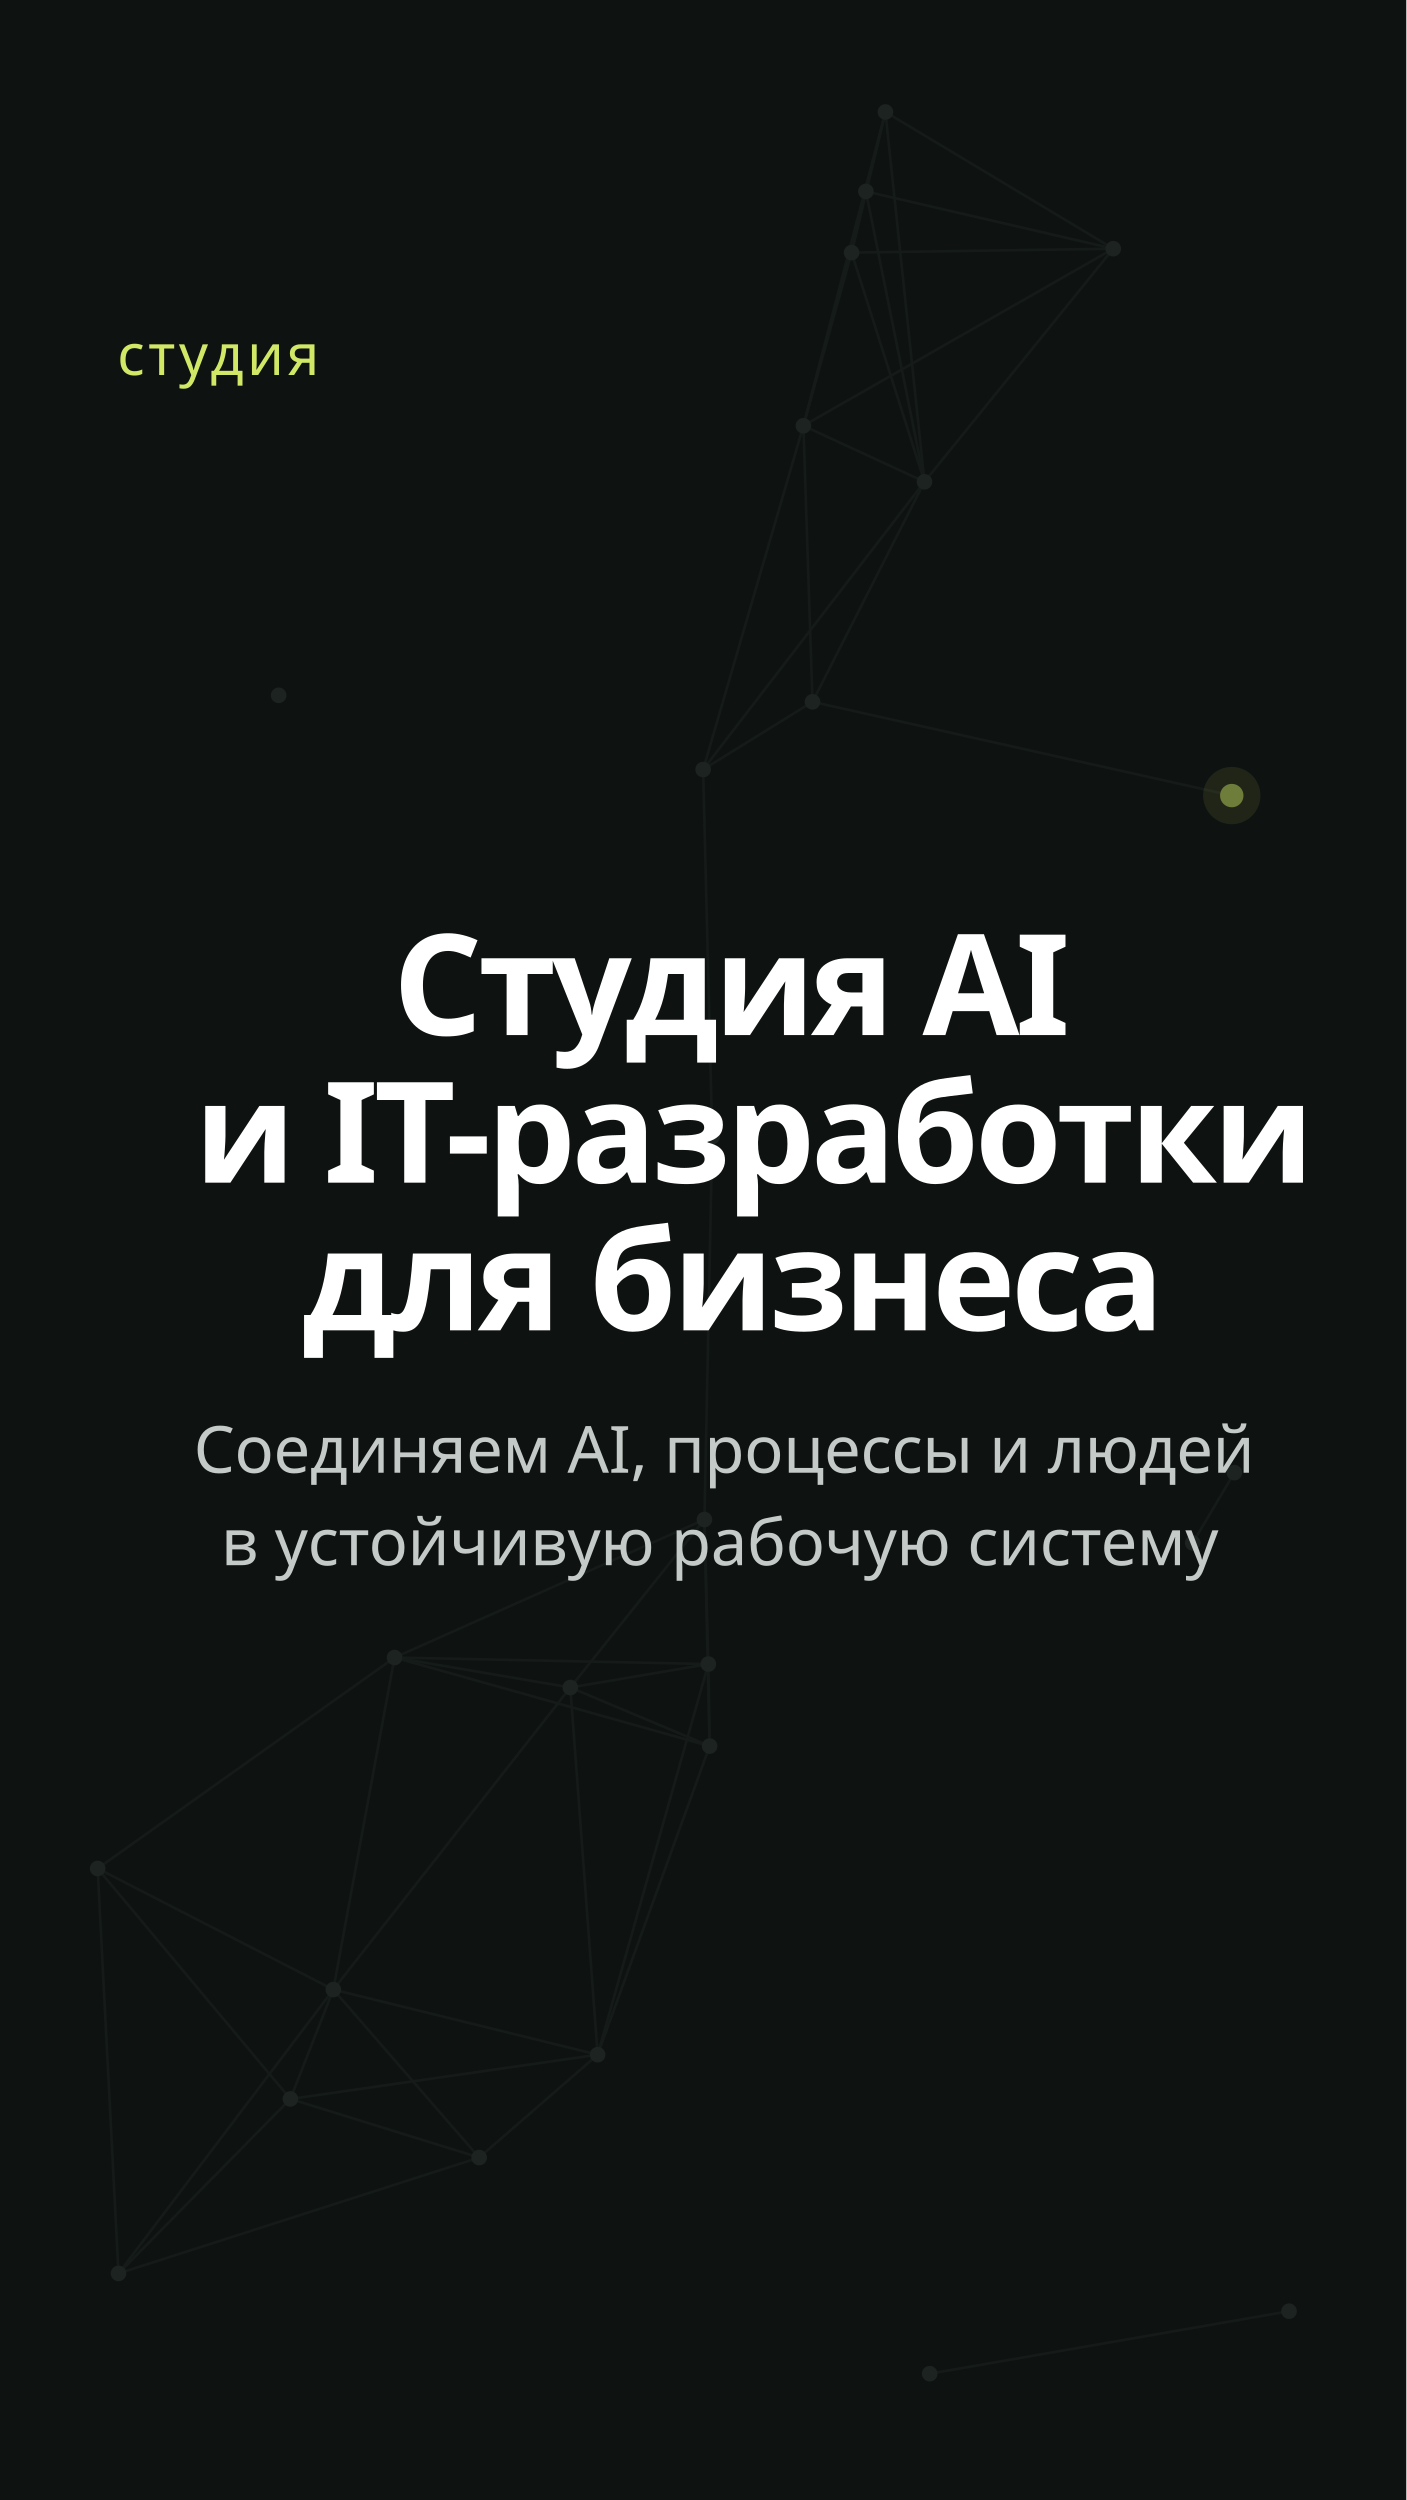
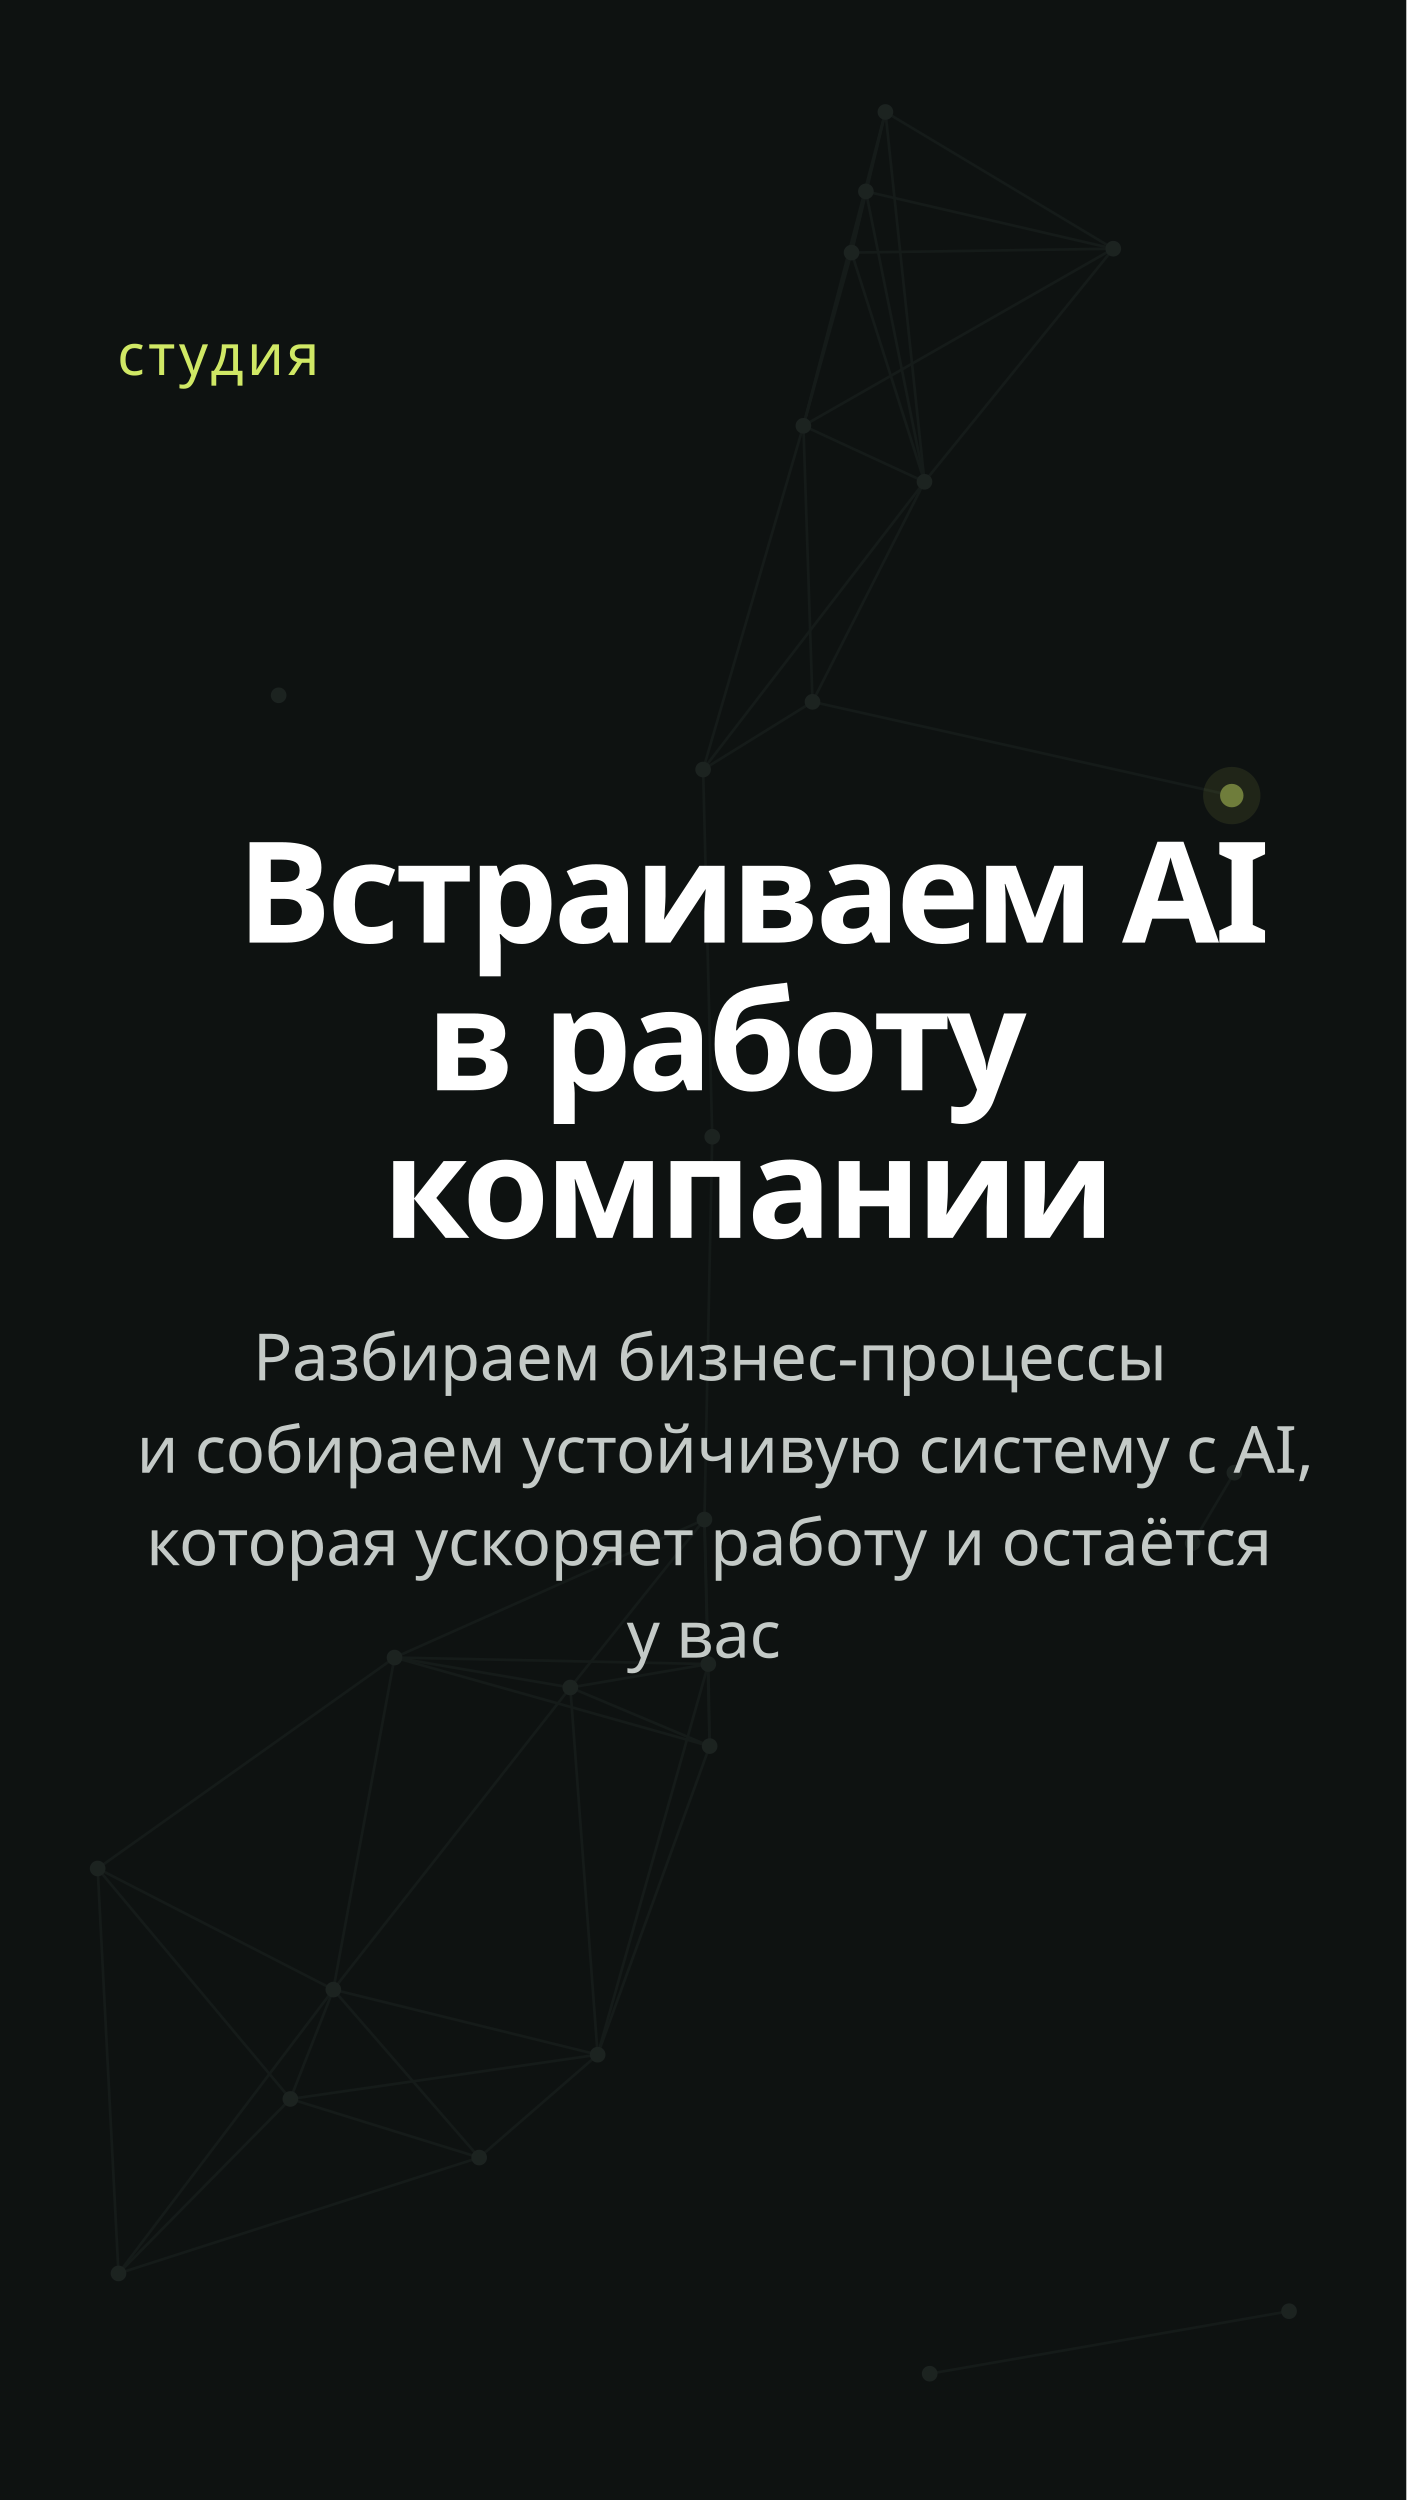
<svg xmlns="http://www.w3.org/2000/svg" width="1080" height="1920" viewBox="0 0 1080 1920">
  <rect x="0" y="0" width="1080" height="1920" rx="0" fill="#0E1211" />
  <g transform="translate(0,0) scale(1)" opacity="0.5">
    <line x1="303" y1="1273" x2="438" y2="1296" stroke="#1C2321" stroke-width="2" />
    <line x1="303" y1="1273" x2="545" y2="1341" stroke="#1C2321" stroke-width="2" />
    <line x1="303" y1="1273" x2="256" y2="1528" stroke="#1C2321" stroke-width="2" />
    <line x1="303" y1="1273" x2="541" y2="1167" stroke="#1C2321" stroke-width="2" />
    <line x1="303" y1="1273" x2="75" y2="1435" stroke="#1C2321" stroke-width="2" />
    <line x1="303" y1="1273" x2="544" y2="1278" stroke="#1C2321" stroke-width="2" />
    <line x1="617" y1="327" x2="654" y2="194" stroke="#1C2321" stroke-width="2" />
    <line x1="617" y1="327" x2="680" y2="86" stroke="#1C2321" stroke-width="2" />
    <line x1="617" y1="327" x2="540" y2="591" stroke="#1C2321" stroke-width="2" />
    <line x1="617" y1="327" x2="624" y2="539" stroke="#1C2321" stroke-width="2" />
    <line x1="617" y1="327" x2="710" y2="370" stroke="#1C2321" stroke-width="2" />
    <line x1="617" y1="327" x2="855" y2="191" stroke="#1C2321" stroke-width="2" />
    <line x1="617" y1="327" x2="665" y2="147" stroke="#1C2321" stroke-width="2" />
    <line x1="438" y1="1296" x2="545" y2="1341" stroke="#1C2321" stroke-width="2" />
    <line x1="438" y1="1296" x2="256" y2="1528" stroke="#1C2321" stroke-width="2" />
    <line x1="438" y1="1296" x2="541" y2="1167" stroke="#1C2321" stroke-width="2" />
    <line x1="438" y1="1296" x2="459" y2="1578" stroke="#1C2321" stroke-width="2" />
    <line x1="438" y1="1296" x2="544" y2="1278" stroke="#1C2321" stroke-width="2" />
    <line x1="545" y1="1341" x2="541" y2="1167" stroke="#1C2321" stroke-width="2" />
    <line x1="545" y1="1341" x2="459" y2="1578" stroke="#1C2321" stroke-width="2" />
    <line x1="545" y1="1341" x2="544" y2="1278" stroke="#1C2321" stroke-width="2" />
    <line x1="654" y1="194" x2="680" y2="86" stroke="#1C2321" stroke-width="2" />
    <line x1="654" y1="194" x2="710" y2="370" stroke="#1C2321" stroke-width="2" />
    <line x1="654" y1="194" x2="855" y2="191" stroke="#1C2321" stroke-width="2" />
    <line x1="654" y1="194" x2="665" y2="147" stroke="#1C2321" stroke-width="2" />
    <line x1="680" y1="86" x2="710" y2="370" stroke="#1C2321" stroke-width="2" />
    <line x1="680" y1="86" x2="855" y2="191" stroke="#1C2321" stroke-width="2" />
    <line x1="680" y1="86" x2="665" y2="147" stroke="#1C2321" stroke-width="2" />
    <line x1="990" y1="1775" x2="714" y2="1823" stroke="#1C2321" stroke-width="2" />
    <line x1="540" y1="591" x2="624" y2="539" stroke="#1C2321" stroke-width="2" />
    <line x1="540" y1="591" x2="547" y2="873" stroke="#1C2321" stroke-width="2" />
    <line x1="540" y1="591" x2="710" y2="370" stroke="#1C2321" stroke-width="2" />
    <line x1="624" y1="539" x2="710" y2="370" stroke="#1C2321" stroke-width="2" />
    <line x1="624" y1="539" x2="946" y2="611" stroke="#1C2321" stroke-width="2" />
    <line x1="256" y1="1528" x2="459" y2="1578" stroke="#1C2321" stroke-width="2" />
    <line x1="256" y1="1528" x2="75" y2="1435" stroke="#1C2321" stroke-width="2" />
    <line x1="256" y1="1528" x2="223" y2="1612" stroke="#1C2321" stroke-width="2" />
    <line x1="256" y1="1528" x2="368" y2="1657" stroke="#1C2321" stroke-width="2" />
    <line x1="256" y1="1528" x2="91" y2="1746" stroke="#1C2321" stroke-width="2" />
    <line x1="541" y1="1167" x2="547" y2="873" stroke="#1C2321" stroke-width="2" />
    <line x1="541" y1="1167" x2="544" y2="1278" stroke="#1C2321" stroke-width="2" />
    <line x1="916" y1="1185" x2="948" y2="1131" stroke="#1C2321" stroke-width="2" />
    <line x1="710" y1="370" x2="855" y2="191" stroke="#1C2321" stroke-width="2" />
    <line x1="710" y1="370" x2="665" y2="147" stroke="#1C2321" stroke-width="2" />
    <line x1="459" y1="1578" x2="223" y2="1612" stroke="#1C2321" stroke-width="2" />
    <line x1="459" y1="1578" x2="368" y2="1657" stroke="#1C2321" stroke-width="2" />
    <line x1="459" y1="1578" x2="544" y2="1278" stroke="#1C2321" stroke-width="2" />
    <line x1="75" y1="1435" x2="223" y2="1612" stroke="#1C2321" stroke-width="2" />
    <line x1="75" y1="1435" x2="91" y2="1746" stroke="#1C2321" stroke-width="2" />
    <line x1="855" y1="191" x2="665" y2="147" stroke="#1C2321" stroke-width="2" />
    <line x1="223" y1="1612" x2="368" y2="1657" stroke="#1C2321" stroke-width="2" />
    <line x1="223" y1="1612" x2="91" y2="1746" stroke="#1C2321" stroke-width="2" />
    <line x1="368" y1="1657" x2="91" y2="1746" stroke="#1C2321" stroke-width="2" />
    <circle cx="303" cy="1273" r="6" fill="#2A3330" />
    <circle cx="617" cy="327" r="6" fill="#2A3330" />
    <circle cx="438" cy="1296" r="6" fill="#2A3330" />
    <circle cx="545" cy="1341" r="6" fill="#2A3330" />
    <circle cx="654" cy="194" r="6" fill="#2A3330" />
    <circle cx="680" cy="86" r="6" fill="#2A3330" />
    <circle cx="990" cy="1775" r="6" fill="#2A3330" />
    <circle cx="540" cy="591" r="6" fill="#2A3330" />
    <circle cx="624" cy="539" r="6" fill="#2A3330" />
    <circle cx="256" cy="1528" r="6" fill="#2A3330" />
    <circle cx="541" cy="1167" r="6" fill="#2A3330" />
    <circle cx="916" cy="1185" r="6" fill="#2A3330" />
    <circle cx="547" cy="873" r="6" fill="#2A3330" />
    <circle cx="714" cy="1823" r="6" fill="#2A3330" />
    <circle cx="214" cy="534" r="6" fill="#2A3330" />
    <circle cx="710" cy="370" r="6" fill="#2A3330" />
    <circle cx="948" cy="1131" r="6" fill="#2A3330" />
    <circle cx="459" cy="1578" r="6" fill="#2A3330" />
    <circle cx="75" cy="1435" r="6" fill="#2A3330" />
    <circle cx="855" cy="191" r="6" fill="#2A3330" />
    <circle cx="223" cy="1612" r="6" fill="#2A3330" />
    <circle cx="665" cy="147" r="6" fill="#2A3330" />
    <circle cx="368" cy="1657" r="6" fill="#2A3330" />
    <circle cx="91" cy="1746" r="6" fill="#2A3330" />
    <circle cx="946" cy="611" r="9" fill="#D0E865" />
    <circle cx="946" cy="611" r="22" fill="#D0E865" opacity=".18" />
    <circle cx="544" cy="1278" r="6" fill="#2A3330" />
  </g>
  <text x="90" y="288" font-family="JetBrains Mono" font-size="44" font-weight="400" letter-spacing="2.64" fill="#D0E865">студия</text>
-   <text x="301.72" y="794.91" font-family="Manrope" font-size="108" font-weight="600" letter-spacing="-3.24" fill="#FFFFFF">Студия AI</text>
-   <text x="149.2" y="908.3" font-family="Manrope" font-size="108" font-weight="600" letter-spacing="-3.24" fill="#FFFFFF">и IT-разработки</text>
-   <text x="232" y="1021.69" font-family="Manrope" font-size="108" font-weight="600" letter-spacing="-3.24" fill="#FFFFFF">для бизнеса</text>
-   <text x="148.72" y="1131.08" font-family="Manrope" font-size="50" font-weight="400" letter-spacing="-0.25" fill="#C4CAC7">Соединяем AI, процессы и людей</text>
-   <text x="169.72" y="1202.08" font-family="Manrope" font-size="50" font-weight="400" letter-spacing="-0.25" fill="#C4CAC7">в устойчивую рабочую систему</text>
+   <text x="181.94" y="723.91" font-family="Manrope" font-size="108" font-weight="600" letter-spacing="-3.24" fill="#FFFFFF">Встраиваем AI</text>
+   <text x="327.33" y="837.3" font-family="Manrope" font-size="108" font-weight="600" letter-spacing="-3.24" fill="#FFFFFF">в работу</text>
+   <text x="293.59" y="950.69" font-family="Manrope" font-size="108" font-weight="600" letter-spacing="-3.24" fill="#FFFFFF">компании</text>
+   <text x="194.31" y="1060.08" font-family="Manrope" font-size="50" font-weight="400" letter-spacing="-0.25" fill="#C4CAC7">Разбираем бизнес-процессы</text>
+   <text x="104.95" y="1131.08" font-family="Manrope" font-size="50" font-weight="400" letter-spacing="-0.25" fill="#C4CAC7">и собираем устойчивую систему с AI,</text>
+   <text x="112.28" y="1202.08" font-family="Manrope" font-size="50" font-weight="400" letter-spacing="-0.25" fill="#C4CAC7">которая ускоряет работу и остаётся</text>
+   <text x="481.31" y="1273.08" font-family="Manrope" font-size="50" font-weight="400" letter-spacing="-0.25" fill="#C4CAC7">у вас</text>
</svg>
